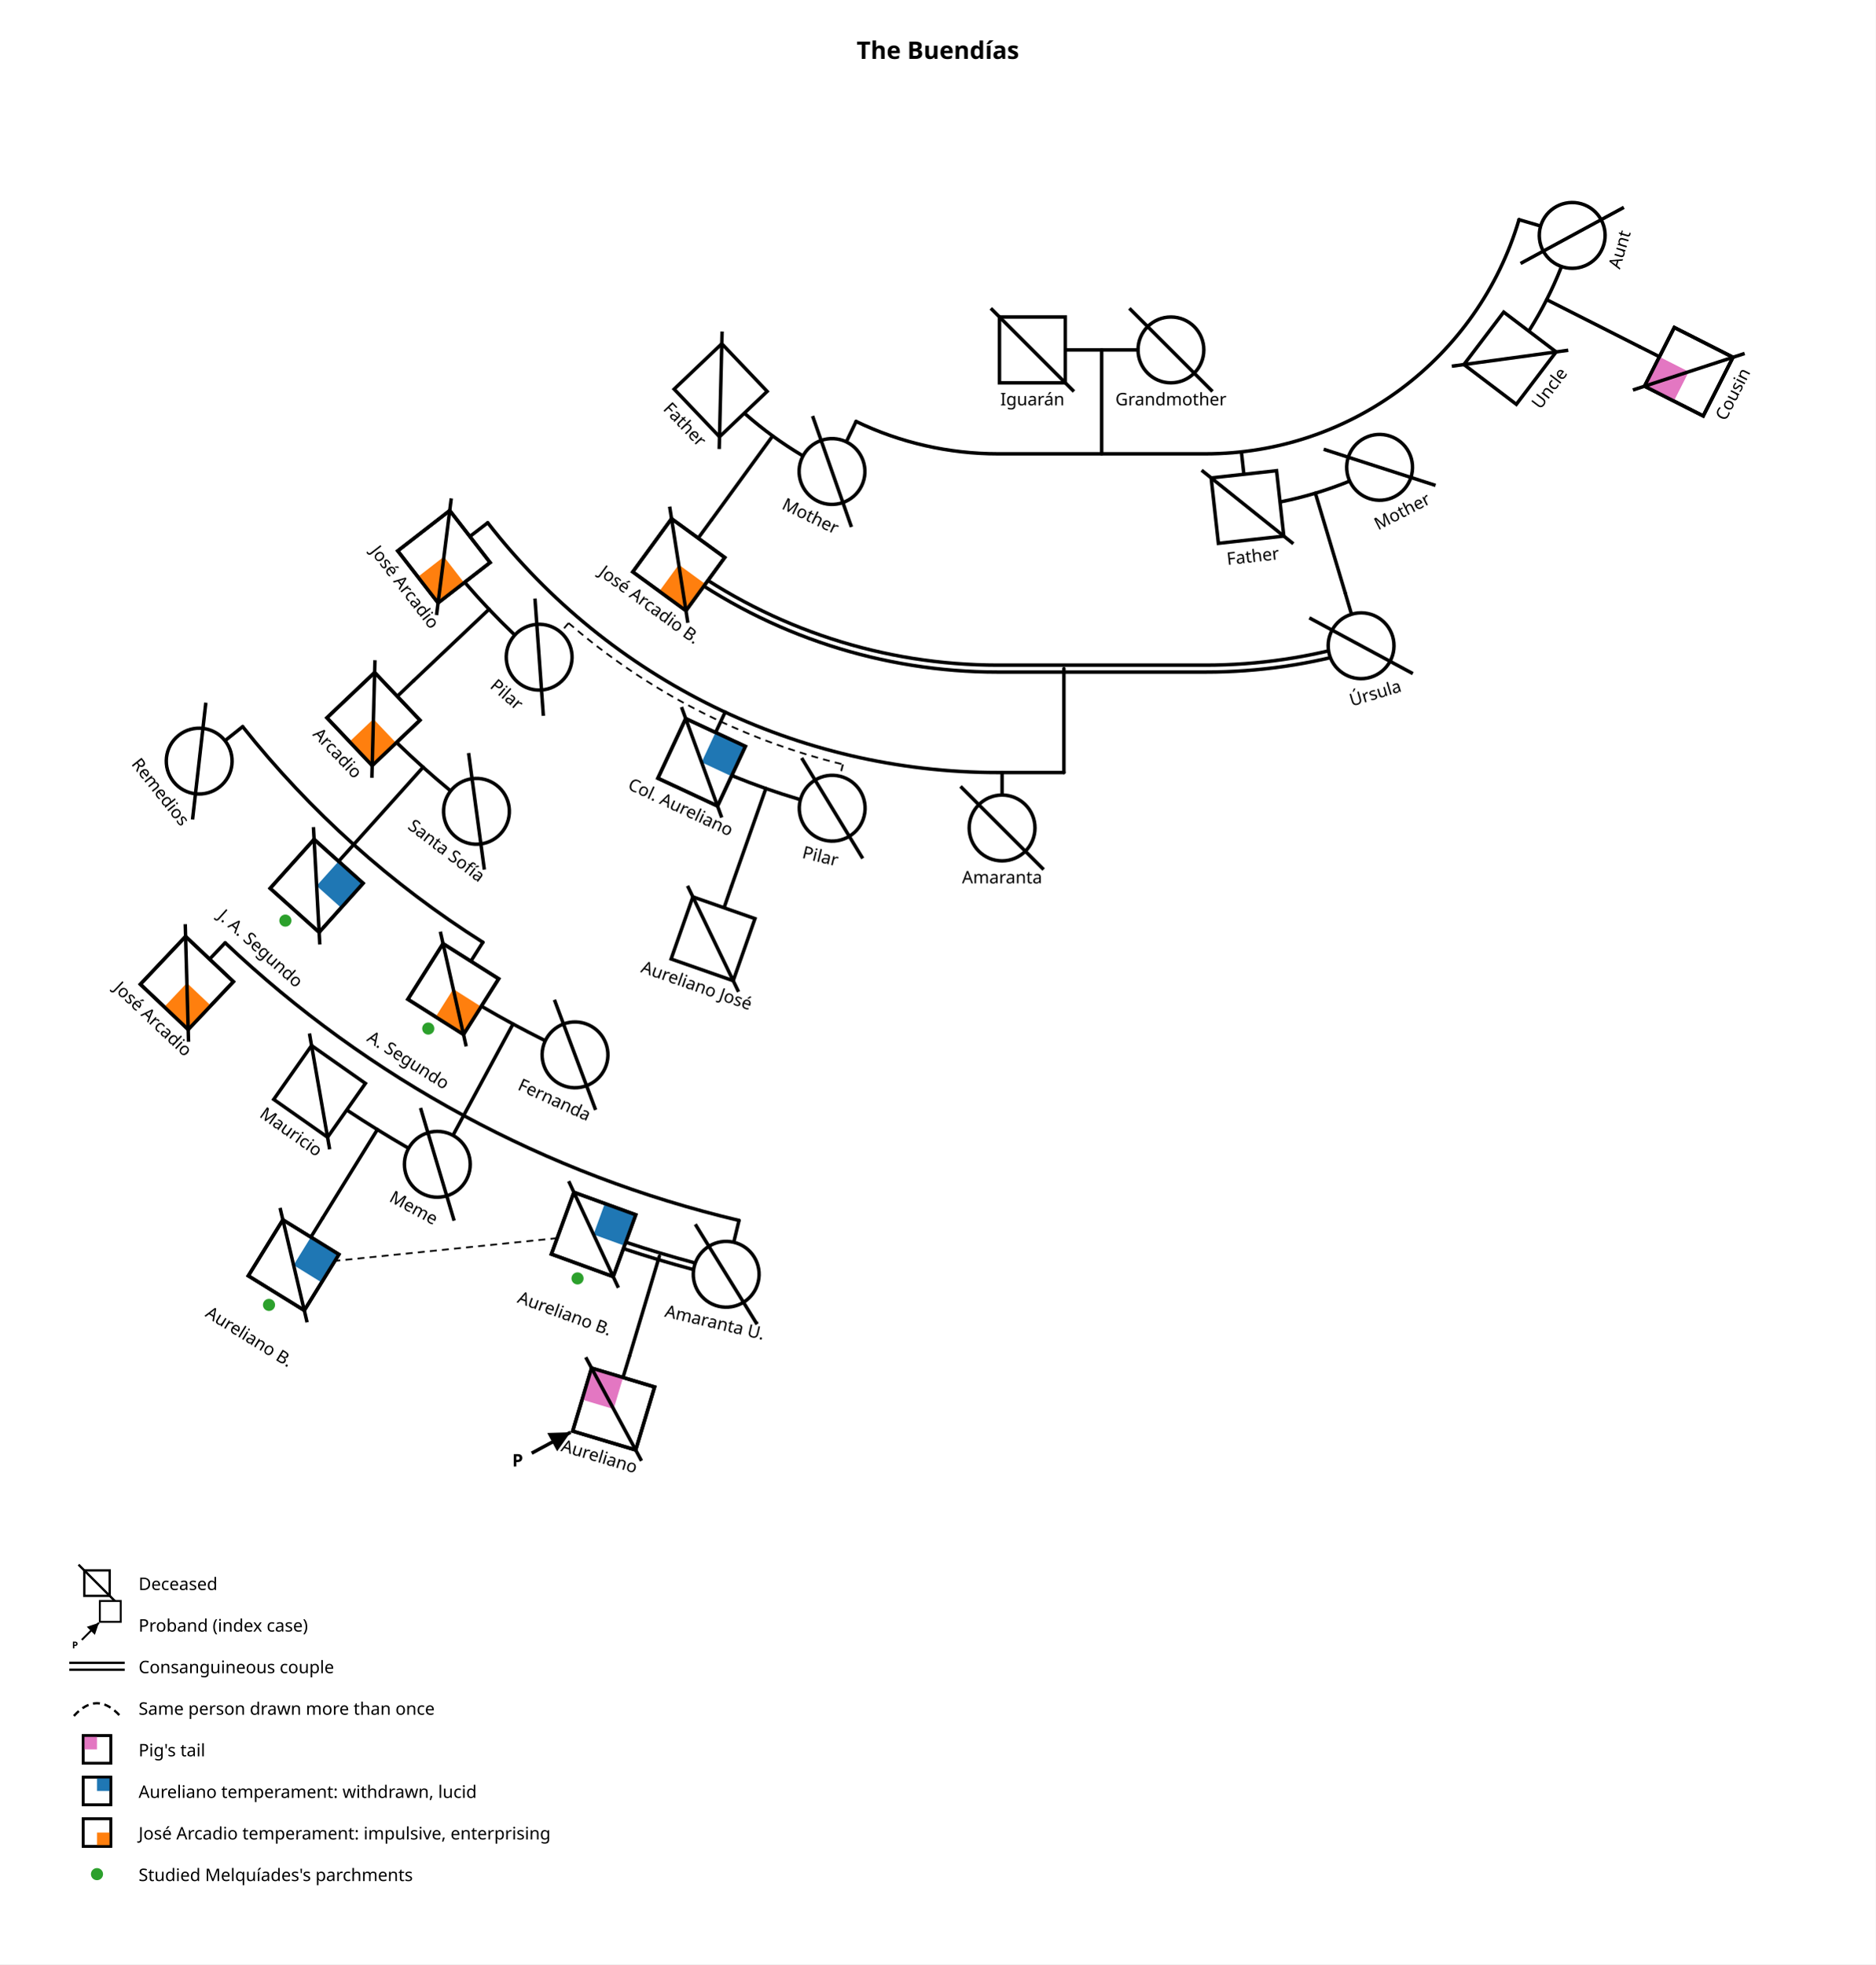
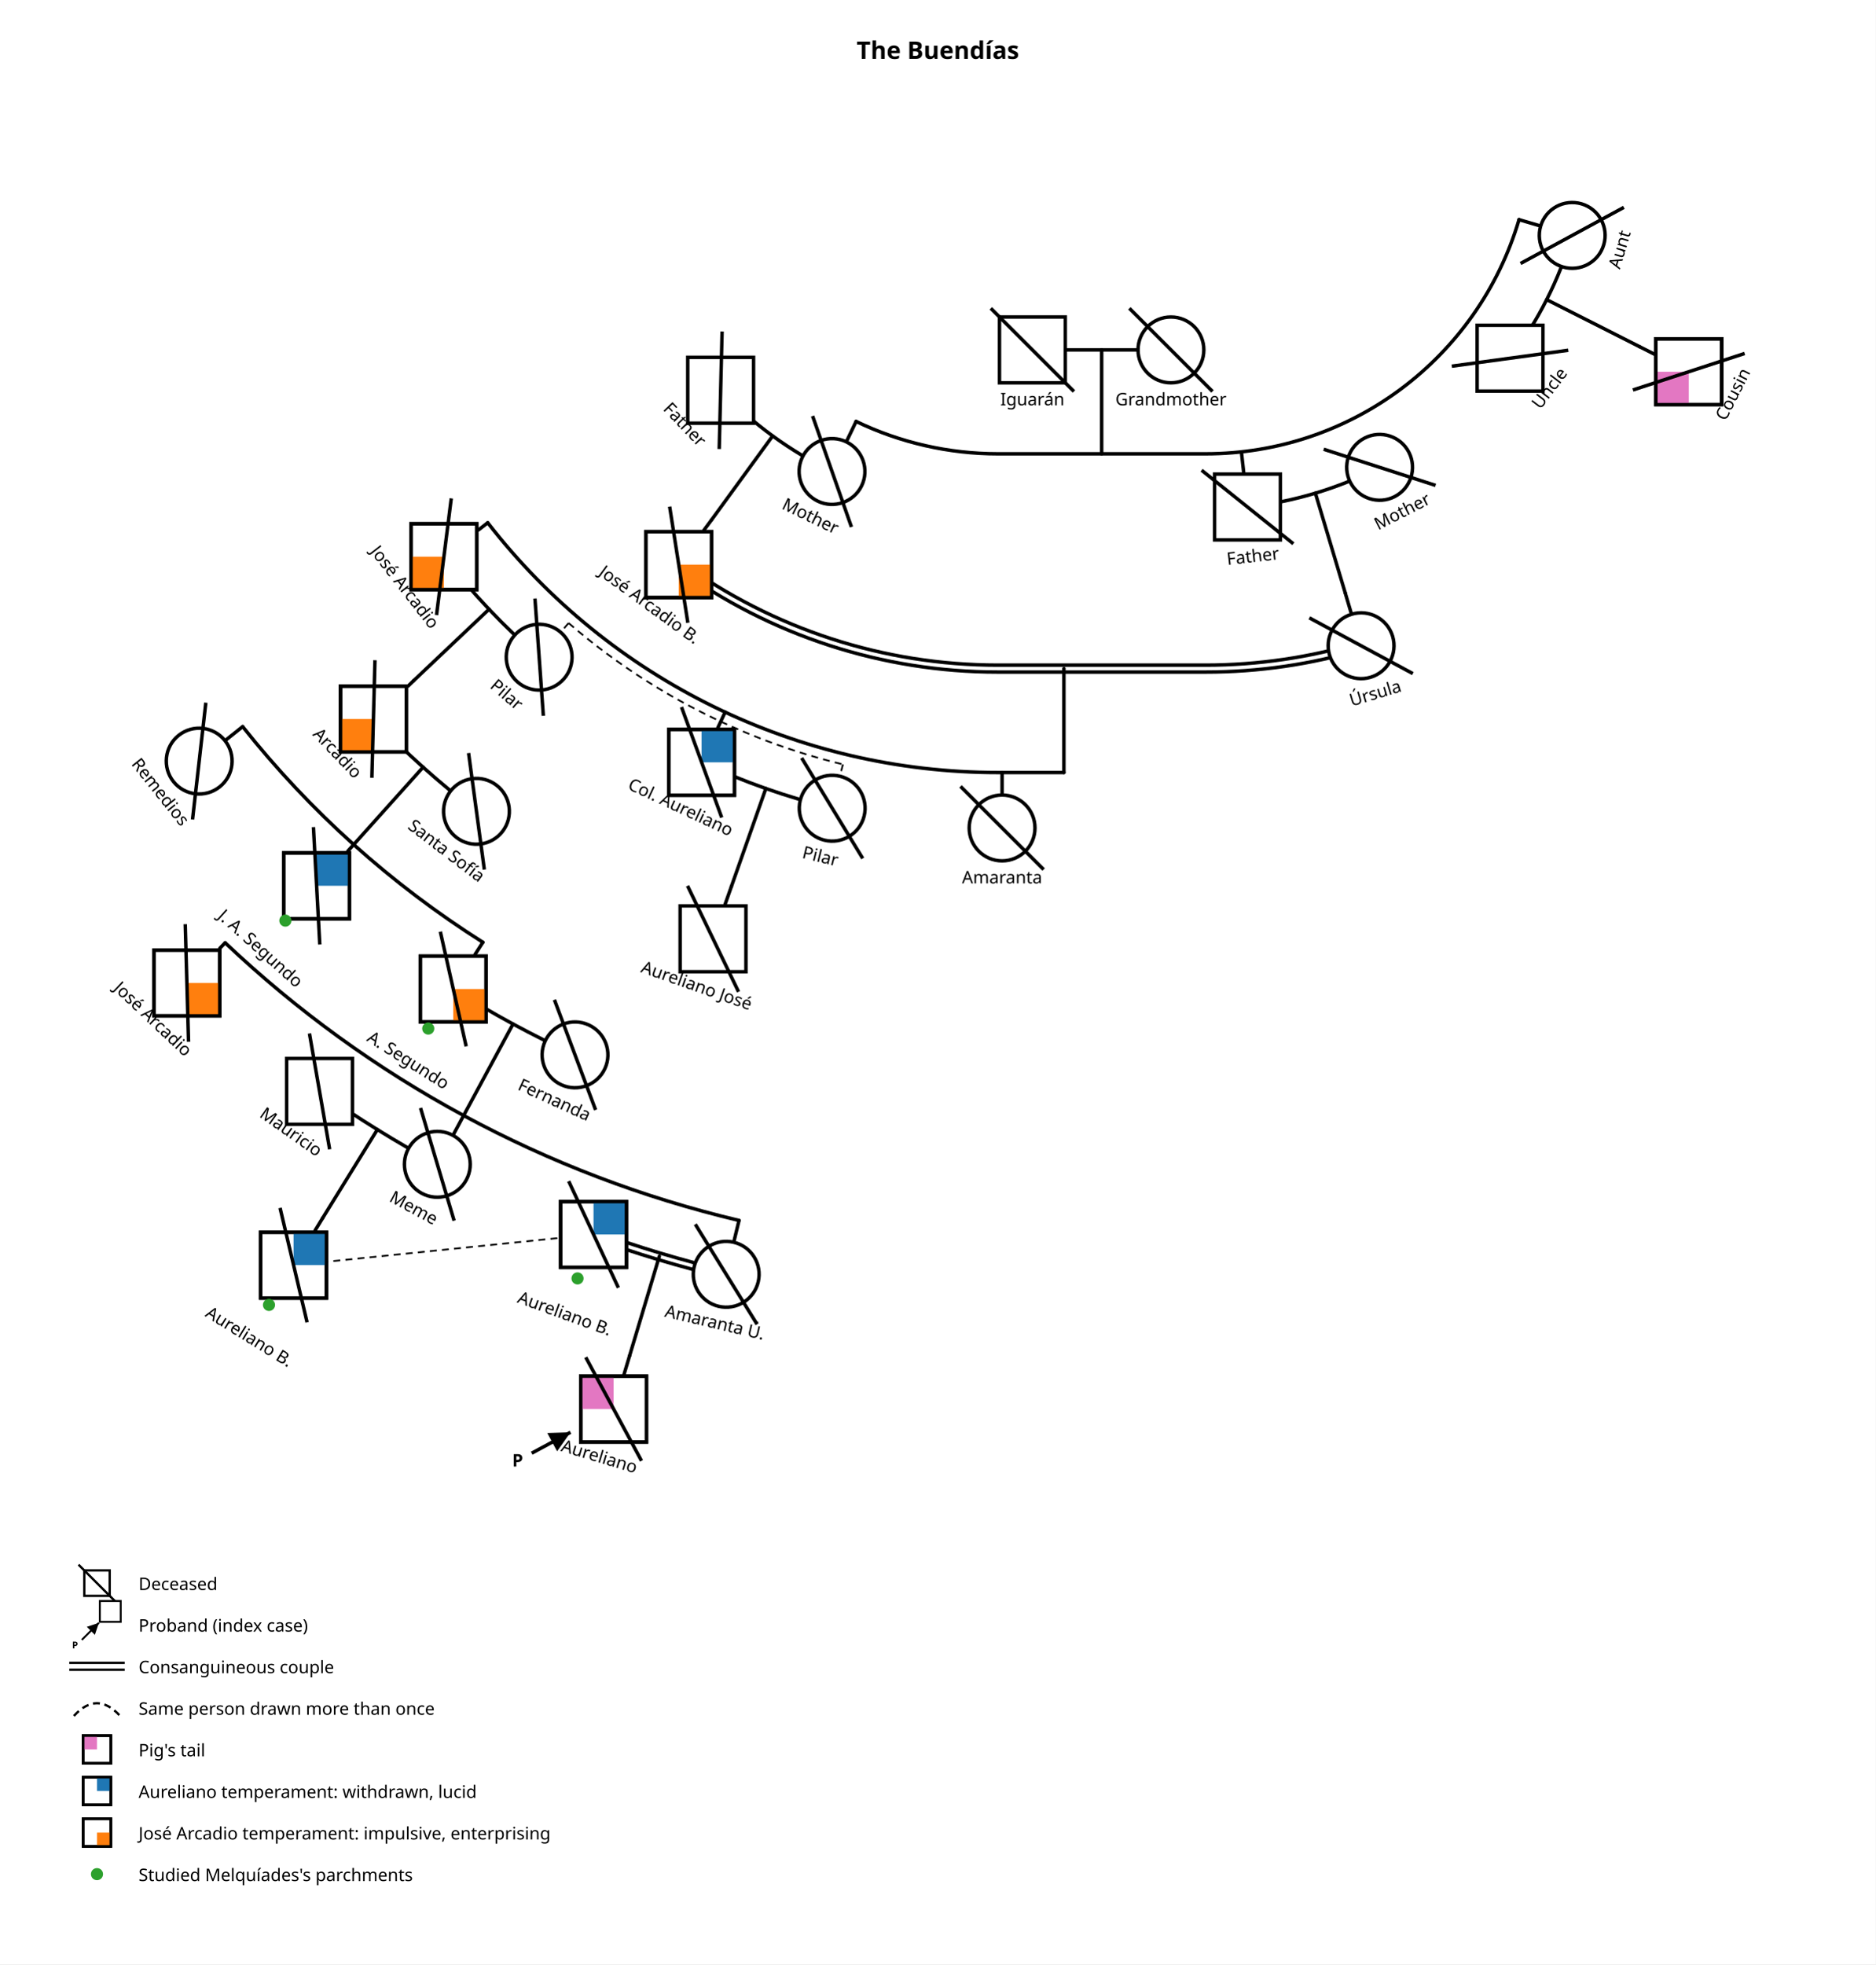
<svg xmlns="http://www.w3.org/2000/svg" width="1083" height="1134" viewBox="0 0 1083 1134">
  <defs>
    <marker id="proband-arrowhead" markerWidth="6" markerHeight="6" refX="6" refY="3" orient="auto">
      <path d="M 0 0 L 6 3 L 0 6 Z" fill="black" />
    </marker>
  </defs>
  <rect width="1083" height="1134" fill="white" />
  <g class="chart-title">
    <text x="541.5" y="34" text-anchor="middle" font-family="sans-serif" font-size="14" font-weight="bold" fill="black" style="user-select:none">The Buendías</text>
  </g>
  <g transform="translate(636.1 73.2)">
    <path d="M -40 128.8 L 40 128.8" fill="none" stroke="black" stroke-width="2" stroke-linecap="round" />
    <line x1="0" y1="128.8" x2="0" y2="188.8" fill="none" stroke="black" stroke-width="2" stroke-linecap="round" />
    <path d="M -141.8 170.1 A 188.8 188.8 0 0 0 -60 188.8 L 60 188.8 A 188.8 188.8 0 0 0 241 53.6" fill="none" stroke="black" stroke-width="2" stroke-linecap="round" />
    <line x1="-141.8" y1="170.1" x2="-147" y2="181" fill="none" stroke="black" stroke-width="2" stroke-linecap="round" />
-     <line x1="80.7" y1="187.7" x2="82" y2="199.6" fill="none" stroke="black" stroke-width="2" stroke-linecap="round" />
+     <line x1="80.7" y1="187.7" x2="82" y2="199.5" fill="none" stroke="black" stroke-width="2" stroke-linecap="round" />
    <line x1="241" y1="53.6" x2="252.5" y2="57" fill="none" stroke="black" stroke-width="2" stroke-linecap="round" />
    <path d="M 235.8 133.6 A 220.8 220.8 0 0 0 271.7 62.7" fill="none" stroke="black" stroke-width="2" stroke-linecap="round" />
    <line x1="257" y1="99.8" x2="310.5" y2="126.9" fill="none" stroke="black" stroke-width="2" stroke-linecap="round" />
-     <line x1="310.5" y1="126.9" x2="321.2" y2="132.3" fill="none" stroke="black" stroke-width="2" stroke-linecap="round" />
+     <line x1="310.5" y1="126.9" x2="319" y2="131.2" fill="none" stroke="black" stroke-width="2" stroke-linecap="round" />
    <path d="M 84.2 219.5 A 220.8 220.8 0 0 0 160.5 196.6" fill="none" stroke="black" stroke-width="2" stroke-linecap="round" />
    <line x1="123.4" y1="211.5" x2="140.6" y2="269" fill="none" stroke="black" stroke-width="2" stroke-linecap="round" />
    <line x1="140.6" y1="269" x2="144" y2="280.5" fill="none" stroke="black" stroke-width="2" stroke-linecap="round" />
    <path d="M -220 152.1 A 220.8 220.8 0 0 0 -155.7 199" fill="none" stroke="black" stroke-width="2" stroke-linecap="round" />
    <line x1="-190" y1="178.5" x2="-225.3" y2="227" fill="none" stroke="black" stroke-width="2" stroke-linecap="round" />
-     <line x1="-225.3" y1="227" x2="-232.4" y2="236.7" fill="none" stroke="black" stroke-width="2" stroke-linecap="round" />
+     <line x1="-225.3" y1="227" x2="-229.6" y2="232.8" fill="none" stroke="black" stroke-width="2" stroke-linecap="round" />
    <path d="M -243 251.2 A 310.8 310.8 0 0 0 -60 310.8 L 60 310.8 A 310.8 310.8 0 0 0 149.2 297.7" fill="none" stroke="black" stroke-width="2" stroke-linecap="round" />
    <path d="M -245.3 254.5 A 314.8 314.8 0 0 0 -60 314.8 L 60 314.8 A 314.8 314.8 0 0 0 150.4 301.6" fill="none" stroke="black" stroke-width="2" stroke-linecap="round" />
    <line x1="-21.8" y1="312.8" x2="-21.8" y2="372.8" fill="none" stroke="black" stroke-width="2" stroke-linecap="round" />
    <path d="M -354.5 228.6 A 372.8 372.8 0 0 0 -60 372.8 L -21.8 372.8" fill="none" stroke="black" stroke-width="2" stroke-linecap="round" />
-     <line x1="-354.5" y1="228.6" x2="-364" y2="235.9" fill="none" stroke="black" stroke-width="2" stroke-linecap="round" />
-     <line x1="-217.4" y1="337.9" x2="-222.5" y2="348.8" fill="none" stroke="black" stroke-width="2" stroke-linecap="round" />
+     <line x1="-354.5" y1="228.6" x2="-359.8" y2="232.7" fill="none" stroke="black" stroke-width="2" stroke-linecap="round" />
+     <line x1="-217.4" y1="337.9" x2="-221.6" y2="346.9" fill="none" stroke="black" stroke-width="2" stroke-linecap="round" />
    <line x1="-57.5" y1="372.8" x2="-57.5" y2="384.8" fill="none" stroke="black" stroke-width="2" stroke-linecap="round" />
    <path d="M -231 366.9 A 404.8 404.8 0 0 0 -155.6 393.4" fill="none" stroke="black" stroke-width="2" stroke-linecap="round" />
    <line x1="-193.9" y1="382" x2="-213.8" y2="438.6" fill="none" stroke="black" stroke-width="2" stroke-linecap="round" />
-     <line x1="-213.8" y1="438.6" x2="-217.7" y2="449.9" fill="none" stroke="black" stroke-width="2" stroke-linecap="round" />
+     <line x1="-213.8" y1="438.6" x2="-217.4" y2="448.8" fill="none" stroke="black" stroke-width="2" stroke-linecap="round" />
    <path d="M -379.8 248.2 A 404.8 404.8 0 0 0 -324.8 306.2" fill="none" stroke="black" stroke-width="2" stroke-linecap="round" />
    <line x1="-353.7" y1="278.5" x2="-397.3" y2="319.8" fill="none" stroke="black" stroke-width="2" stroke-linecap="round" />
-     <line x1="-397.3" y1="319.8" x2="-406" y2="328.1" fill="none" stroke="black" stroke-width="2" stroke-linecap="round" />
+     <line x1="-397.3" y1="319.8" x2="-400.5" y2="322.9" fill="none" stroke="black" stroke-width="2" stroke-linecap="round" />
    <path d="M -420.5 341.9 A 496.8 496.8 0 0 0 -361 395.2" fill="none" stroke="black" stroke-width="2" stroke-linecap="round" />
    <line x1="-391.8" y1="369.7" x2="-431.9" y2="414.4" fill="none" stroke="black" stroke-width="2" stroke-linecap="round" />
    <path d="M -496 346.3 A 556.8 556.8 0 0 0 -357.3 470.8" fill="none" stroke="black" stroke-width="2" stroke-linecap="round" />
    <line x1="-496" y1="346.3" x2="-505.4" y2="353.8" fill="none" stroke="black" stroke-width="2" stroke-linecap="round" />
-     <line x1="-431.9" y1="414.4" x2="-439.9" y2="423.3" fill="none" stroke="black" stroke-width="2" stroke-linecap="round" />
-     <line x1="-357.3" y1="470.8" x2="-363.7" y2="480.9" fill="none" stroke="black" stroke-width="2" stroke-linecap="round" />
+     <line x1="-431.9" y1="414.4" x2="-435.3" y2="418.2" fill="none" stroke="black" stroke-width="2" stroke-linecap="round" />
+     <line x1="-357.3" y1="470.8" x2="-361.8" y2="477.8" fill="none" stroke="black" stroke-width="2" stroke-linecap="round" />
    <path d="M -374.4 497.8 A 588.8 588.8 0 0 0 -304.1 535.8" fill="none" stroke="black" stroke-width="2" stroke-linecap="round" />
    <line x1="-339.9" y1="518" x2="-368.4" y2="570.8" fill="none" stroke="black" stroke-width="2" stroke-linecap="round" />
    <path d="M -506.1 471.1 A 648.8 648.8 0 0 0 -209.4 631.4" fill="none" stroke="black" stroke-width="2" stroke-linecap="round" />
-     <line x1="-506.1" y1="471.1" x2="-514.4" y2="479.8" fill="none" stroke="black" stroke-width="2" stroke-linecap="round" />
+     <line x1="-506.1" y1="471.1" x2="-509.2" y2="474.3" fill="none" stroke="black" stroke-width="2" stroke-linecap="round" />
    <line x1="-368.4" y1="570.8" x2="-374.1" y2="581.4" fill="none" stroke="black" stroke-width="2" stroke-linecap="round" />
    <line x1="-209.4" y1="631.4" x2="-212.2" y2="643" fill="none" stroke="black" stroke-width="2" stroke-linecap="round" />
    <path d="M -292.7 637.7 A 678.8 678.8 0 0 0 -216.3 660.6" fill="none" stroke="black" stroke-width="2" stroke-linecap="round" />
    <path d="M -294.1 641.4 A 682.8 682.8 0 0 0 -217.3 664.4" fill="none" stroke="black" stroke-width="2" stroke-linecap="round" />
    <line x1="-255.4" y1="652.1" x2="-272.6" y2="709.6" fill="none" stroke="black" stroke-width="2" stroke-linecap="round" />
-     <line x1="-272.6" y1="709.6" x2="-276.1" y2="721.1" fill="none" stroke="black" stroke-width="2" stroke-linecap="round" />
+     <line x1="-272.6" y1="709.6" x2="-275.8" y2="720.3" fill="none" stroke="black" stroke-width="2" stroke-linecap="round" />
    <path d="M -451.6 556.9 A 680.8 680.8 0 0 0 -383.6 599" fill="none" stroke="black" stroke-width="2" stroke-linecap="round" />
    <line x1="-418.2" y1="578.9" x2="-449.8" y2="630" fill="none" stroke="black" stroke-width="2" stroke-linecap="round" />
-     <line x1="-449.8" y1="630" x2="-456.1" y2="640.2" fill="none" stroke="black" stroke-width="2" stroke-linecap="round" />
+     <line x1="-449.8" y1="630" x2="-454.2" y2="637.2" fill="none" stroke="black" stroke-width="2" stroke-linecap="round" />
    <line x1="-149.4" y1="368.1" x2="-150.9" y2="373.9" fill="none" stroke="black" stroke-width="1" stroke-dasharray="4 3" />
    <path d="M -307.8 286.5 A 378.8 378.8 0 0 0 -149.4 368.1" fill="none" stroke="black" stroke-width="1" stroke-dasharray="4 3" />
    <line x1="-307.8" y1="286.5" x2="-311.7" y2="291" fill="none" stroke="black" stroke-width="1" stroke-dasharray="4 3" />
    <line x1="-293.4" y1="639.5" x2="-466.6" y2="657.2" fill="none" stroke="black" stroke-width="1" stroke-dasharray="4 3" />
    <g transform="translate(-40 128.8) rotate(0)">
      <g transform="translate(-20 -20)">
        <g transform="translate(20 20)" style="user-select:none">
          <g data-name-label="true" pointer-events="none">
            <text x="0" y="32" text-anchor="middle" font-family="sans-serif" font-size="10" fill="black">Iguarán</text>
          </g>
        </g>
        <g>
          <g>
            <rect x="1" y="1" width="38" height="38" stroke="black" stroke-width="2" fill="white" />
          </g>
        </g>
        <line x1="-4" y1="-4" x2="44" y2="44" stroke="black" stroke-width="2" />
      </g>
    </g>
    <g transform="translate(40 128.8) rotate(0)">
      <g transform="translate(-20 -20)">
        <g transform="translate(20 20)" style="user-select:none">
          <g data-name-label="true" pointer-events="none">
            <text x="0" y="32" text-anchor="middle" font-family="sans-serif" font-size="10" fill="black">Grandmother</text>
          </g>
        </g>
        <g>
          <g>
            <circle cx="20" cy="20" r="19" stroke="black" stroke-width="2" fill="white" />
          </g>
        </g>
        <line x1="-4" y1="-4" x2="44" y2="44" stroke="black" stroke-width="2" />
      </g>
    </g>
    <g transform="translate(235.8 133.6) rotate(-52.8)">
      <g transform="translate(-20 -20)">
        <g transform="translate(20 20)" style="user-select:none">
          <g data-name-label="true" pointer-events="none">
            <text x="0" y="32" text-anchor="middle" font-family="sans-serif" font-size="10" fill="black">Uncle</text>
          </g>
        </g>
        <g>
-           <g>
-             <rect x="1" y="1" width="38" height="38" stroke="black" stroke-width="2" fill="white" />
+           <g transform="rotate(-37.2 20 20)">
+             <g>
+               <rect x="1" y="1" width="38" height="38" stroke="black" stroke-width="2" fill="white" />
+             </g>
          </g>
        </g>
        <line x1="-4" y1="-4" x2="44" y2="44" stroke="black" stroke-width="2" />
      </g>
    </g>
    <g transform="translate(271.7 62.7) rotate(-73.5)">
      <g transform="translate(-20 -20)">
        <g transform="translate(20 20)" style="user-select:none">
          <g data-name-label="true" pointer-events="none">
            <text x="0" y="32" text-anchor="middle" font-family="sans-serif" font-size="10" fill="black">Aunt</text>
          </g>
        </g>
        <g>
          <g>
            <circle cx="20" cy="20" r="19" stroke="black" stroke-width="2" fill="white" />
          </g>
        </g>
        <line x1="-4" y1="-4" x2="44" y2="44" stroke="black" stroke-width="2" />
      </g>
    </g>
    <g transform="translate(339 141.4) rotate(-63.1)">
      <g transform="translate(-20 -20)">
        <g transform="translate(20 20)" style="user-select:none">
          <g data-name-label="true" pointer-events="none">
            <text x="0" y="32" text-anchor="middle" font-family="sans-serif" font-size="10" fill="black">Cousin</text>
          </g>
        </g>
        <g>
-           <g>
-             <clipPath id="symbol-clip-4">
-               <rect x="1" y="1" width="38" height="38" />
-             </clipPath>
-             <rect x="1" y="1" width="38" height="38" stroke="black" stroke-width="2" fill="white" />
-             <g clip-path="url(#symbol-clip-4)">
-               <g>
-                 <g data-tag-fill="solid">
-                   <path d="M 20 20 L -20 20 A 40 40 0 0 1 20 -20 Z" fill="#e377c2" />
-                 </g>
-               </g>
-             </g>
-             <rect x="1" y="1" width="38" height="38" stroke="black" stroke-width="2" fill="none" />
+           <g transform="rotate(-26.9 20 20)">
+             <g>
+               <clipPath id="symbol-clip-4">
+                 <rect x="1" y="1" width="38" height="38" />
+               </clipPath>
+               <rect x="1" y="1" width="38" height="38" stroke="black" stroke-width="2" fill="white" />
+               <g clip-path="url(#symbol-clip-4)">
+                 <g>
+                   <g data-tag-fill="solid">
+                     <path d="M 20 20 L -20 20 A 40 40 0 0 1 20 -20 Z" fill="#e377c2" />
+                   </g>
+                 </g>
+               </g>
+               <rect x="1" y="1" width="38" height="38" stroke="black" stroke-width="2" fill="none" />
+             </g>
          </g>
        </g>
        <line x1="-4" y1="-4" x2="44" y2="44" stroke="black" stroke-width="2" />
      </g>
    </g>
    <g transform="translate(84.2 219.5) rotate(-6.3)">
      <g transform="translate(-20 -20)">
        <g transform="translate(20 20)" style="user-select:none">
          <g data-name-label="true" pointer-events="none">
            <text x="0" y="32" text-anchor="middle" font-family="sans-serif" font-size="10" fill="black">Father</text>
          </g>
        </g>
        <g>
-           <g>
-             <rect x="1" y="1" width="38" height="38" stroke="black" stroke-width="2" fill="white" />
+           <g transform="rotate(6.3 20 20)">
+             <g>
+               <rect x="1" y="1" width="38" height="38" stroke="black" stroke-width="2" fill="white" />
+             </g>
          </g>
        </g>
        <line x1="-4" y1="-4" x2="44" y2="44" stroke="black" stroke-width="2" />
      </g>
    </g>
    <g transform="translate(160.5 196.6) rotate(-27.1)">
      <g transform="translate(-20 -20)">
        <g transform="translate(20 20)" style="user-select:none">
          <g data-name-label="true" pointer-events="none">
            <text x="0" y="32" text-anchor="middle" font-family="sans-serif" font-size="10" fill="black">Mother</text>
          </g>
        </g>
        <g>
          <g>
            <circle cx="20" cy="20" r="19" stroke="black" stroke-width="2" fill="white" />
          </g>
        </g>
        <line x1="-4" y1="-4" x2="44" y2="44" stroke="black" stroke-width="2" />
      </g>
    </g>
    <g transform="translate(149.8 299.6) rotate(-16.7)">
      <g transform="translate(-20 -20)">
        <g transform="translate(20 20)" style="user-select:none">
          <g data-name-label="true" pointer-events="none">
            <text x="0" y="32" text-anchor="middle" font-family="sans-serif" font-size="10" fill="black">Úrsula</text>
          </g>
        </g>
        <g>
          <g>
            <circle cx="20" cy="20" r="19" stroke="black" stroke-width="2" fill="white" />
          </g>
        </g>
        <line x1="-4" y1="-4" x2="44" y2="44" stroke="black" stroke-width="2" />
      </g>
    </g>
    <g transform="translate(-220 152.1) rotate(46.4)">
      <g transform="translate(-20 -20)">
        <g transform="translate(20 20)" style="user-select:none">
          <g data-name-label="true" pointer-events="none">
            <text x="0" y="32" text-anchor="middle" font-family="sans-serif" font-size="10" fill="black">Father</text>
          </g>
        </g>
        <g>
-           <g>
-             <rect x="1" y="1" width="38" height="38" stroke="black" stroke-width="2" fill="white" />
+           <g transform="rotate(43.6 20 20)">
+             <g>
+               <rect x="1" y="1" width="38" height="38" stroke="black" stroke-width="2" fill="white" />
+             </g>
          </g>
        </g>
        <line x1="-4" y1="-4" x2="44" y2="44" stroke="black" stroke-width="2" />
      </g>
    </g>
    <g transform="translate(-155.7 199) rotate(25.7)">
      <g transform="translate(-20 -20)">
        <g transform="translate(20 20)" style="user-select:none">
          <g data-name-label="true" pointer-events="none">
            <text x="0" y="32" text-anchor="middle" font-family="sans-serif" font-size="10" fill="black">Mother</text>
          </g>
        </g>
        <g>
          <g>
            <circle cx="20" cy="20" r="19" stroke="black" stroke-width="2" fill="white" />
          </g>
        </g>
        <line x1="-4" y1="-4" x2="44" y2="44" stroke="black" stroke-width="2" />
      </g>
    </g>
    <g transform="translate(-244.2 252.8) rotate(36.1)">
      <g transform="translate(-20 -20)">
        <g transform="translate(20 20)" style="user-select:none">
          <g data-name-label="true" pointer-events="none">
            <text x="0" y="32" text-anchor="middle" font-family="sans-serif" font-size="10" fill="black">José Arcadio B.</text>
          </g>
        </g>
        <g>
-           <g>
-             <clipPath id="symbol-clip-10">
-               <rect x="1" y="1" width="38" height="38" />
-             </clipPath>
-             <rect x="1" y="1" width="38" height="38" stroke="black" stroke-width="2" fill="white" />
-             <g clip-path="url(#symbol-clip-10)">
-               <g>
-                 <g data-tag-fill="solid">
-                   <path d="M 20 20 L 60 20 A 40 40 0 0 1 20 60 Z" fill="#ff7f0e" />
-                 </g>
-               </g>
-             </g>
-             <rect x="1" y="1" width="38" height="38" stroke="black" stroke-width="2" fill="none" />
+           <g transform="rotate(-36.1 20 20)">
+             <g>
+               <clipPath id="symbol-clip-10">
+                 <rect x="1" y="1" width="38" height="38" />
+               </clipPath>
+               <rect x="1" y="1" width="38" height="38" stroke="black" stroke-width="2" fill="white" />
+               <g clip-path="url(#symbol-clip-10)">
+                 <g>
+                   <g data-tag-fill="solid">
+                     <path d="M 20 20 L 60 20 A 40 40 0 0 1 20 60 Z" fill="#ff7f0e" />
+                   </g>
+                 </g>
+               </g>
+               <rect x="1" y="1" width="38" height="38" stroke="black" stroke-width="2" fill="none" />
+             </g>
          </g>
        </g>
        <line x1="-4" y1="-4" x2="44" y2="44" stroke="black" stroke-width="2" />
      </g>
    </g>
    <g transform="translate(-57.5 404.8) rotate(0)">
      <g transform="translate(-20 -20)">
        <g transform="translate(20 20)" style="user-select:none">
          <g data-name-label="true" pointer-events="none">
            <text x="0" y="32" text-anchor="middle" font-family="sans-serif" font-size="10" fill="black">Amaranta</text>
          </g>
        </g>
        <g>
          <g>
            <circle cx="20" cy="20" r="19" stroke="black" stroke-width="2" fill="white" />
          </g>
        </g>
        <line x1="-4" y1="-4" x2="44" y2="44" stroke="black" stroke-width="2" />
      </g>
    </g>
    <g transform="translate(-231 366.9) rotate(25)">
      <g transform="translate(-20 -20)">
        <g transform="translate(20 20)" style="user-select:none">
          <g data-name-label="true" pointer-events="none">
            <text x="0" y="32" text-anchor="middle" font-family="sans-serif" font-size="10" fill="black">Col. Aureliano</text>
          </g>
        </g>
        <g>
-           <g>
-             <clipPath id="symbol-clip-12">
-               <rect x="1" y="1" width="38" height="38" />
-             </clipPath>
-             <rect x="1" y="1" width="38" height="38" stroke="black" stroke-width="2" fill="white" />
-             <g clip-path="url(#symbol-clip-12)">
-               <g>
-                 <g data-tag-fill="solid">
-                   <path d="M 20 20 L 20 -20 A 40 40 0 0 1 60 20 Z" fill="#1f77b4" />
-                 </g>
-               </g>
-             </g>
-             <rect x="1" y="1" width="38" height="38" stroke="black" stroke-width="2" fill="none" />
+           <g transform="rotate(-25 20 20)">
+             <g>
+               <clipPath id="symbol-clip-12">
+                 <rect x="1" y="1" width="38" height="38" />
+               </clipPath>
+               <rect x="1" y="1" width="38" height="38" stroke="black" stroke-width="2" fill="white" />
+               <g clip-path="url(#symbol-clip-12)">
+                 <g>
+                   <g data-tag-fill="solid">
+                     <path d="M 20 20 L 20 -20 A 40 40 0 0 1 60 20 Z" fill="#1f77b4" />
+                   </g>
+                 </g>
+               </g>
+               <rect x="1" y="1" width="38" height="38" stroke="black" stroke-width="2" fill="none" />
+             </g>
          </g>
        </g>
        <line x1="-4" y1="-4" x2="44" y2="44" stroke="black" stroke-width="2" />
      </g>
    </g>
    <g transform="translate(-155.6 393.4) rotate(13.7)">
      <g transform="translate(-20 -20)">
        <g transform="translate(20 20)" style="user-select:none">
          <g data-name-label="true" pointer-events="none">
            <text x="0" y="32" text-anchor="middle" font-family="sans-serif" font-size="10" fill="black">Pilar</text>
          </g>
        </g>
        <g>
          <g>
            <circle cx="20" cy="20" r="19" stroke="black" stroke-width="2" fill="white" />
          </g>
        </g>
        <line x1="-4" y1="-4" x2="44" y2="44" stroke="black" stroke-width="2" />
      </g>
    </g>
    <g transform="translate(-224.4 468.8) rotate(19.3)">
      <g transform="translate(-20 -20)">
        <g transform="translate(20 20)" style="user-select:none">
          <g data-name-label="true" pointer-events="none">
            <text x="0" y="32" text-anchor="middle" font-family="sans-serif" font-size="10" fill="black">Aureliano José</text>
          </g>
        </g>
        <g>
-           <g>
-             <rect x="1" y="1" width="38" height="38" stroke="black" stroke-width="2" fill="white" />
+           <g transform="rotate(-19.3 20 20)">
+             <g>
+               <rect x="1" y="1" width="38" height="38" stroke="black" stroke-width="2" fill="white" />
+             </g>
          </g>
        </g>
        <line x1="-4" y1="-4" x2="44" y2="44" stroke="black" stroke-width="2" />
      </g>
    </g>
    <g transform="translate(-379.8 248.2) rotate(52.2)">
      <g transform="translate(-20 -20)">
        <g transform="translate(20 20)" style="user-select:none">
          <g data-name-label="true" pointer-events="none">
            <text x="0" y="32" text-anchor="middle" font-family="sans-serif" font-size="10" fill="black">José Arcadio</text>
          </g>
        </g>
        <g>
-           <g>
-             <clipPath id="symbol-clip-15">
-               <rect x="1" y="1" width="38" height="38" />
-             </clipPath>
-             <rect x="1" y="1" width="38" height="38" stroke="black" stroke-width="2" fill="white" />
-             <g clip-path="url(#symbol-clip-15)">
-               <g>
-                 <g data-tag-fill="solid">
-                   <path d="M 20 20 L 60 20 A 40 40 0 0 1 20 60 Z" fill="#ff7f0e" />
-                 </g>
-               </g>
-             </g>
-             <rect x="1" y="1" width="38" height="38" stroke="black" stroke-width="2" fill="none" />
+           <g transform="rotate(37.8 20 20)">
+             <g>
+               <clipPath id="symbol-clip-15">
+                 <rect x="1" y="1" width="38" height="38" />
+               </clipPath>
+               <rect x="1" y="1" width="38" height="38" stroke="black" stroke-width="2" fill="white" />
+               <g clip-path="url(#symbol-clip-15)">
+                 <g>
+                   <g data-tag-fill="solid">
+                     <path d="M 20 20 L 60 20 A 40 40 0 0 1 20 60 Z" fill="#ff7f0e" />
+                   </g>
+                 </g>
+               </g>
+               <rect x="1" y="1" width="38" height="38" stroke="black" stroke-width="2" fill="none" />
+             </g>
          </g>
        </g>
        <line x1="-4" y1="-4" x2="44" y2="44" stroke="black" stroke-width="2" />
      </g>
    </g>
    <g transform="translate(-324.8 306.2) rotate(40.9)">
      <g transform="translate(-20 -20)">
        <g transform="translate(20 20)" style="user-select:none">
          <g data-name-label="true" pointer-events="none">
            <text x="0" y="32" text-anchor="middle" font-family="sans-serif" font-size="10" fill="black">Pilar</text>
          </g>
        </g>
        <g>
          <g>
            <circle cx="20" cy="20" r="19" stroke="black" stroke-width="2" fill="white" />
          </g>
        </g>
        <line x1="-4" y1="-4" x2="44" y2="44" stroke="black" stroke-width="2" />
      </g>
    </g>
    <g transform="translate(-420.5 341.9) rotate(46.5)">
      <g transform="translate(-20 -20)">
        <g transform="translate(20 20)" style="user-select:none">
          <g data-name-label="true" pointer-events="none">
            <text x="0" y="32" text-anchor="middle" font-family="sans-serif" font-size="10" fill="black">Arcadio</text>
          </g>
        </g>
        <g>
-           <g>
-             <clipPath id="symbol-clip-17">
-               <rect x="1" y="1" width="38" height="38" />
-             </clipPath>
-             <rect x="1" y="1" width="38" height="38" stroke="black" stroke-width="2" fill="white" />
-             <g clip-path="url(#symbol-clip-17)">
-               <g>
-                 <g data-tag-fill="solid">
-                   <path d="M 20 20 L 60 20 A 40 40 0 0 1 20 60 Z" fill="#ff7f0e" />
-                 </g>
-               </g>
-             </g>
-             <rect x="1" y="1" width="38" height="38" stroke="black" stroke-width="2" fill="none" />
+           <g transform="rotate(43.5 20 20)">
+             <g>
+               <clipPath id="symbol-clip-17">
+                 <rect x="1" y="1" width="38" height="38" />
+               </clipPath>
+               <rect x="1" y="1" width="38" height="38" stroke="black" stroke-width="2" fill="white" />
+               <g clip-path="url(#symbol-clip-17)">
+                 <g>
+                   <g data-tag-fill="solid">
+                     <path d="M 20 20 L 60 20 A 40 40 0 0 1 20 60 Z" fill="#ff7f0e" />
+                   </g>
+                 </g>
+               </g>
+               <rect x="1" y="1" width="38" height="38" stroke="black" stroke-width="2" fill="none" />
+             </g>
          </g>
        </g>
        <line x1="-4" y1="-4" x2="44" y2="44" stroke="black" stroke-width="2" />
      </g>
    </g>
    <g transform="translate(-361 395.2) rotate(37.3)">
      <g transform="translate(-20 -20)">
        <g transform="translate(20 20)" style="user-select:none">
          <g data-name-label="true" pointer-events="none">
            <text x="0" y="32" text-anchor="middle" font-family="sans-serif" font-size="10" fill="black">Santa Sofía</text>
          </g>
        </g>
        <g>
          <g>
            <circle cx="20" cy="20" r="19" stroke="black" stroke-width="2" fill="white" />
          </g>
        </g>
        <line x1="-4" y1="-4" x2="44" y2="44" stroke="black" stroke-width="2" />
      </g>
    </g>
    <g transform="translate(-374.4 497.8) rotate(32.3)">
      <g transform="translate(-20 -20)">
        <g transform="translate(20 20)" style="user-select:none">
          <g data-name-label="true" pointer-events="none">
            <text x="0" y="52" text-anchor="middle" font-family="sans-serif" font-size="10" fill="black">A. Segundo</text>
          </g>
        </g>
        <g>
-           <g>
-             <clipPath id="symbol-clip-19">
-               <rect x="1" y="1" width="38" height="38" />
-             </clipPath>
-             <rect x="1" y="1" width="38" height="38" stroke="black" stroke-width="2" fill="white" />
-             <g clip-path="url(#symbol-clip-19)">
-               <g>
-                 <g data-tag-fill="solid">
-                   <path d="M 20 20 L 60 20 A 40 40 0 0 1 20 60 Z" fill="#ff7f0e" />
-                 </g>
-               </g>
-             </g>
-             <rect x="1" y="1" width="38" height="38" stroke="black" stroke-width="2" fill="none" />
+           <g transform="rotate(-32.3 20 20)">
+             <g>
+               <clipPath id="symbol-clip-19">
+                 <rect x="1" y="1" width="38" height="38" />
+               </clipPath>
+               <rect x="1" y="1" width="38" height="38" stroke="black" stroke-width="2" fill="white" />
+               <g clip-path="url(#symbol-clip-19)">
+                 <g>
+                   <g data-tag-fill="solid">
+                     <path d="M 20 20 L 60 20 A 40 40 0 0 1 20 60 Z" fill="#ff7f0e" />
+                   </g>
+                 </g>
+               </g>
+               <rect x="1" y="1" width="38" height="38" stroke="black" stroke-width="2" fill="none" />
+             </g>
          </g>
        </g>
        <line x1="-4" y1="-4" x2="44" y2="44" stroke="black" stroke-width="2" />
        <g>
          <circle cx="20" cy="47" r="3.5" fill="#2ca02c" />
        </g>
      </g>
    </g>
    <g transform="translate(-304.1 535.8) rotate(24.5)">
      <g transform="translate(-20 -20)">
        <g transform="translate(20 20)" style="user-select:none">
          <g data-name-label="true" pointer-events="none">
            <text x="0" y="32" text-anchor="middle" font-family="sans-serif" font-size="10" fill="black">Fernanda</text>
          </g>
        </g>
        <g>
          <g>
            <circle cx="20" cy="20" r="19" stroke="black" stroke-width="2" fill="white" />
          </g>
        </g>
        <line x1="-4" y1="-4" x2="44" y2="44" stroke="black" stroke-width="2" />
      </g>
    </g>
    <g transform="translate(-293.4 639.5) rotate(20)">
      <g transform="translate(-20 -20)">
        <g transform="translate(20 20)" style="user-select:none">
          <g data-name-label="true" pointer-events="none">
            <text x="0" y="52" text-anchor="middle" font-family="sans-serif" font-size="10" fill="black">Aureliano B.</text>
          </g>
        </g>
        <g>
-           <g>
-             <clipPath id="symbol-clip-21">
-               <rect x="1" y="1" width="38" height="38" />
-             </clipPath>
-             <rect x="1" y="1" width="38" height="38" stroke="black" stroke-width="2" fill="white" />
-             <g clip-path="url(#symbol-clip-21)">
-               <g>
-                 <g data-tag-fill="solid">
-                   <path d="M 20 20 L 20 -20 A 40 40 0 0 1 60 20 Z" fill="#1f77b4" />
-                 </g>
-               </g>
-             </g>
-             <rect x="1" y="1" width="38" height="38" stroke="black" stroke-width="2" fill="none" />
+           <g transform="rotate(-20 20 20)">
+             <g>
+               <clipPath id="symbol-clip-21">
+                 <rect x="1" y="1" width="38" height="38" />
+               </clipPath>
+               <rect x="1" y="1" width="38" height="38" stroke="black" stroke-width="2" fill="white" />
+               <g clip-path="url(#symbol-clip-21)">
+                 <g>
+                   <g data-tag-fill="solid">
+                     <path d="M 20 20 L 20 -20 A 40 40 0 0 1 60 20 Z" fill="#1f77b4" />
+                   </g>
+                 </g>
+               </g>
+               <rect x="1" y="1" width="38" height="38" stroke="black" stroke-width="2" fill="none" />
+             </g>
          </g>
        </g>
        <line x1="-4" y1="-4" x2="44" y2="44" stroke="black" stroke-width="2" />
        <g>
          <circle cx="20" cy="47" r="3.5" fill="#2ca02c" />
        </g>
      </g>
    </g>
    <g transform="translate(-216.8 662.5) rotate(13.3)">
      <g transform="translate(-20 -20)">
        <g transform="translate(20 20)" style="user-select:none">
          <g data-name-label="true" pointer-events="none">
            <text x="0" y="32" text-anchor="middle" font-family="sans-serif" font-size="10" fill="black">Amaranta Ú.</text>
          </g>
        </g>
        <g>
          <g>
            <circle cx="20" cy="20" r="19" stroke="black" stroke-width="2" fill="white" />
          </g>
        </g>
        <line x1="-4" y1="-4" x2="44" y2="44" stroke="black" stroke-width="2" />
      </g>
    </g>
    <g transform="translate(-281.8 740.3) rotate(16.7)">
      <g transform="translate(-20 -20)">
        <g transform="translate(20 20)" style="user-select:none">
          <g data-name-label="true" pointer-events="none">
            <text x="0" y="32" text-anchor="middle" font-family="sans-serif" font-size="10" fill="black">Aureliano</text>
          </g>
        </g>
        <g>
-           <g>
-             <clipPath id="symbol-clip-23">
-               <rect x="1" y="1" width="38" height="38" />
-             </clipPath>
-             <rect x="1" y="1" width="38" height="38" stroke="black" stroke-width="2" fill="white" />
-             <g clip-path="url(#symbol-clip-23)">
-               <g>
-                 <g data-tag-fill="solid">
-                   <path d="M 20 20 L -20 20 A 40 40 0 0 1 20 -20 Z" fill="#e377c2" />
-                 </g>
-               </g>
-             </g>
-             <rect x="1" y="1" width="38" height="38" stroke="black" stroke-width="2" fill="none" />
+           <g transform="rotate(-16.7 20 20)">
+             <g>
+               <clipPath id="symbol-clip-23">
+                 <rect x="1" y="1" width="38" height="38" />
+               </clipPath>
+               <rect x="1" y="1" width="38" height="38" stroke="black" stroke-width="2" fill="white" />
+               <g clip-path="url(#symbol-clip-23)">
+                 <g>
+                   <g data-tag-fill="solid">
+                     <path d="M 20 20 L -20 20 A 40 40 0 0 1 20 -20 Z" fill="#e377c2" />
+                   </g>
+                 </g>
+               </g>
+               <rect x="1" y="1" width="38" height="38" stroke="black" stroke-width="2" fill="none" />
+             </g>
          </g>
        </g>
        <line x1="-4" y1="-4" x2="44" y2="44" stroke="black" stroke-width="2" />
        <g data-arrow="proband">
          <line x1="-18" y1="58" x2="0" y2="40" stroke="black" stroke-width="2" marker-end="url(#proband-arrowhead)" />
          <rect x="-30" y="58" width="8.5" height="10" fill="white" transform="rotate(-16.7 -22 62)" />
          <text data-proband-letter="true" x="-22" y="67" transform="rotate(-16.7 -22 62)" text-anchor="end" font-family="sans-serif" font-size="10" font-weight="bold" fill="black" style="user-select:none">P</text>
        </g>
      </g>
    </g>
    <g transform="translate(-451.6 556.9) rotate(35.1)">
      <g transform="translate(-20 -20)">
        <g transform="translate(20 20)" style="user-select:none">
          <g data-name-label="true" pointer-events="none">
            <text x="0" y="32" text-anchor="middle" font-family="sans-serif" font-size="10" fill="black">Mauricio</text>
          </g>
        </g>
        <g>
-           <g>
-             <rect x="1" y="1" width="38" height="38" stroke="black" stroke-width="2" fill="white" />
+           <g transform="rotate(-35.1 20 20)">
+             <g>
+               <rect x="1" y="1" width="38" height="38" stroke="black" stroke-width="2" fill="white" />
+             </g>
          </g>
        </g>
        <line x1="-4" y1="-4" x2="44" y2="44" stroke="black" stroke-width="2" />
      </g>
    </g>
    <g transform="translate(-383.6 599) rotate(28.4)">
      <g transform="translate(-20 -20)">
        <g transform="translate(20 20)" style="user-select:none">
          <g data-name-label="true" pointer-events="none">
            <text x="0" y="32" text-anchor="middle" font-family="sans-serif" font-size="10" fill="black">Meme</text>
          </g>
        </g>
        <g>
          <g>
            <circle cx="20" cy="20" r="19" stroke="black" stroke-width="2" fill="white" />
          </g>
        </g>
        <line x1="-4" y1="-4" x2="44" y2="44" stroke="black" stroke-width="2" />
      </g>
    </g>
    <g transform="translate(-466.6 657.2) rotate(31.7)">
      <g transform="translate(-20 -20)">
        <g transform="translate(20 20)" style="user-select:none">
          <g data-name-label="true" pointer-events="none">
            <text x="0" y="52" text-anchor="middle" font-family="sans-serif" font-size="10" fill="black">Aureliano B.</text>
          </g>
        </g>
        <g>
-           <g>
-             <clipPath id="symbol-clip-26">
-               <rect x="1" y="1" width="38" height="38" />
-             </clipPath>
-             <rect x="1" y="1" width="38" height="38" stroke="black" stroke-width="2" fill="white" />
-             <g clip-path="url(#symbol-clip-26)">
-               <g>
-                 <g data-tag-fill="solid">
-                   <path d="M 20 20 L 20 -20 A 40 40 0 0 1 60 20 Z" fill="#1f77b4" />
-                 </g>
-               </g>
-             </g>
-             <rect x="1" y="1" width="38" height="38" stroke="black" stroke-width="2" fill="none" />
+           <g transform="rotate(-31.7 20 20)">
+             <g>
+               <clipPath id="symbol-clip-26">
+                 <rect x="1" y="1" width="38" height="38" />
+               </clipPath>
+               <rect x="1" y="1" width="38" height="38" stroke="black" stroke-width="2" fill="white" />
+               <g clip-path="url(#symbol-clip-26)">
+                 <g>
+                   <g data-tag-fill="solid">
+                     <path d="M 20 20 L 20 -20 A 40 40 0 0 1 60 20 Z" fill="#1f77b4" />
+                   </g>
+                 </g>
+               </g>
+               <rect x="1" y="1" width="38" height="38" stroke="black" stroke-width="2" fill="none" />
+             </g>
          </g>
        </g>
        <line x1="-4" y1="-4" x2="44" y2="44" stroke="black" stroke-width="2" />
        <g>
          <circle cx="20" cy="47" r="3.5" fill="#2ca02c" />
        </g>
      </g>
    </g>
    <g transform="translate(-528.2 494.3) rotate(43.4)">
      <g transform="translate(-20 -20)">
        <g transform="translate(20 20)" style="user-select:none">
          <g data-name-label="true" pointer-events="none">
            <text x="0" y="32" text-anchor="middle" font-family="sans-serif" font-size="10" fill="black">José Arcadio</text>
          </g>
        </g>
        <g>
-           <g>
-             <clipPath id="symbol-clip-27">
-               <rect x="1" y="1" width="38" height="38" />
-             </clipPath>
-             <rect x="1" y="1" width="38" height="38" stroke="black" stroke-width="2" fill="white" />
-             <g clip-path="url(#symbol-clip-27)">
-               <g>
-                 <g data-tag-fill="solid">
-                   <path d="M 20 20 L 60 20 A 40 40 0 0 1 20 60 Z" fill="#ff7f0e" />
-                 </g>
-               </g>
-             </g>
-             <rect x="1" y="1" width="38" height="38" stroke="black" stroke-width="2" fill="none" />
+           <g transform="rotate(-43.4 20 20)">
+             <g>
+               <clipPath id="symbol-clip-27">
+                 <rect x="1" y="1" width="38" height="38" />
+               </clipPath>
+               <rect x="1" y="1" width="38" height="38" stroke="black" stroke-width="2" fill="white" />
+               <g clip-path="url(#symbol-clip-27)">
+                 <g>
+                   <g data-tag-fill="solid">
+                     <path d="M 20 20 L 60 20 A 40 40 0 0 1 20 60 Z" fill="#ff7f0e" />
+                   </g>
+                 </g>
+               </g>
+               <rect x="1" y="1" width="38" height="38" stroke="black" stroke-width="2" fill="none" />
+             </g>
          </g>
        </g>
        <line x1="-4" y1="-4" x2="44" y2="44" stroke="black" stroke-width="2" />
      </g>
    </g>
    <g transform="translate(-453.3 438.2) rotate(41.9)">
      <g transform="translate(-20 -20)">
        <g transform="translate(20 20)" style="user-select:none">
          <g data-name-label="true" pointer-events="none">
            <text x="0" y="52" text-anchor="middle" font-family="sans-serif" font-size="10" fill="black">J. A. Segundo</text>
          </g>
        </g>
        <g>
-           <g>
-             <clipPath id="symbol-clip-28">
-               <rect x="1" y="1" width="38" height="38" />
-             </clipPath>
-             <rect x="1" y="1" width="38" height="38" stroke="black" stroke-width="2" fill="white" />
-             <g clip-path="url(#symbol-clip-28)">
-               <g>
-                 <g data-tag-fill="solid">
-                   <path d="M 20 20 L 20 -20 A 40 40 0 0 1 60 20 Z" fill="#1f77b4" />
-                 </g>
-               </g>
-             </g>
-             <rect x="1" y="1" width="38" height="38" stroke="black" stroke-width="2" fill="none" />
+           <g transform="rotate(-41.9 20 20)">
+             <g>
+               <clipPath id="symbol-clip-28">
+                 <rect x="1" y="1" width="38" height="38" />
+               </clipPath>
+               <rect x="1" y="1" width="38" height="38" stroke="black" stroke-width="2" fill="white" />
+               <g clip-path="url(#symbol-clip-28)">
+                 <g>
+                   <g data-tag-fill="solid">
+                     <path d="M 20 20 L 20 -20 A 40 40 0 0 1 60 20 Z" fill="#1f77b4" />
+                   </g>
+                 </g>
+               </g>
+               <rect x="1" y="1" width="38" height="38" stroke="black" stroke-width="2" fill="none" />
+             </g>
          </g>
        </g>
        <line x1="-4" y1="-4" x2="44" y2="44" stroke="black" stroke-width="2" />
        <g>
          <circle cx="20" cy="47" r="3.5" fill="#2ca02c" />
        </g>
      </g>
    </g>
    <g transform="translate(-521.1 366.2) rotate(51.5)">
      <g transform="translate(-20 -20)">
        <g transform="translate(20 20)" style="user-select:none">
          <g data-name-label="true" pointer-events="none">
            <text x="0" y="32" text-anchor="middle" font-family="sans-serif" font-size="10" fill="black">Remedios</text>
          </g>
        </g>
        <g>
          <g>
            <circle cx="20" cy="20" r="19" stroke="black" stroke-width="2" fill="white" />
          </g>
        </g>
        <line x1="-4" y1="-4" x2="44" y2="44" stroke="black" stroke-width="2" />
      </g>
    </g>
    <g class="consanguinity-labels">
</g>
  </g>
  <g class="pedigree-key" transform="translate(0 902)">
    <g transform="translate(56 12) scale(0.667) translate(-18 -18)">
      <svg width="36" height="36" viewBox="-6 -6 36 36">
        <rect x="1" y="1" width="22" height="22" stroke="black" stroke-width="2" fill="white" />
        <line x1="-4" y1="-4" x2="28" y2="28" stroke="black" stroke-width="2" />
      </svg>
    </g>
    <text x="80" y="16" font-family="sans-serif" font-size="10" fill="black">Deceased</text>
    <g transform="translate(56 36) scale(0.667) translate(-23 -23)">
      <svg width="46" height="46" viewBox="-30 -2 56 56">
        <defs>
          <marker id="legend-arrowhead" markerWidth="6" markerHeight="6" refX="6" refY="3" orient="auto">
            <polygon points="0 0, 6 3, 0 6" fill="black" />
          </marker>
        </defs>
        <rect x="1" y="1" width="22" height="22" stroke="black" stroke-width="2" fill="white" />
        <g data-arrow="proband">
          <line x1="-18" y1="42" x2="0" y2="24" stroke="black" stroke-width="2" marker-end="url(#legend-arrowhead)" />
          <rect x="-30" y="42" width="8.5" height="10" fill="white" />
          <text data-proband-letter="true" x="-22" y="51" text-anchor="end" font-family="sans-serif" font-size="10" font-weight="bold" fill="black" style="user-select:none">P</text>
        </g>
      </svg>
    </g>
    <text x="80" y="40" font-family="sans-serif" font-size="10" fill="black">Proband (index case)</text>
    <g transform="translate(56 60) scale(0.667) translate(-24 -10)">
      <svg width="48" height="20" viewBox="0 0 48 20">
        <line x1="0" y1="7" x2="48" y2="7" stroke="black" stroke-width="2" />
        <line x1="0" y1="13" x2="48" y2="13" stroke="black" stroke-width="2" />
      </svg>
    </g>
    <text x="80" y="64" font-family="sans-serif" font-size="10" fill="black">Consanguineous couple</text>
    <g transform="translate(56 84) scale(0.667) translate(-24 -10)">
      <svg width="48" height="20" viewBox="0 0 48 20">
        <path d="M 4 17 Q 24 -5 44 17" stroke="black" stroke-width="2" stroke-dasharray="6 4" fill="none" />
      </svg>
    </g>
    <text x="80" y="88" font-family="sans-serif" font-size="10" fill="black">Same person drawn more than once</text>
    <g transform="translate(56 108) scale(1) translate(-14 -14)">
      <svg width="28" height="28" viewBox="0 0 28 28">
        <clipPath id="legend-clip-pig_tail">
          <rect x="6" y="6" width="16" height="16" />
        </clipPath>
        <rect x="6" y="6" width="16" height="16" fill="white" stroke="black" stroke-width="1.5" />
        <g clip-path="url(#legend-clip-pig_tail)">
          <g data-tag-fill="solid">
            <path d="M 14 14 L -2 14 A 16 16 0 0 1 14 -2 Z" fill="#e377c2" />
          </g>
        </g>
        <rect x="6" y="6" width="16" height="16" fill="none" stroke="black" stroke-width="1.5" />
      </svg>
    </g>
    <text x="80" y="112" font-family="sans-serif" font-size="10" fill="black">Pig's tail</text>
    <g transform="translate(56 132) scale(1) translate(-14 -14)">
      <svg width="28" height="28" viewBox="0 0 28 28">
        <clipPath id="legend-clip-aureliano">
          <rect x="6" y="6" width="16" height="16" />
        </clipPath>
        <rect x="6" y="6" width="16" height="16" fill="white" stroke="black" stroke-width="1.5" />
        <g clip-path="url(#legend-clip-aureliano)">
          <g data-tag-fill="solid">
            <path d="M 14 14 L 14 -2 A 16 16 0 0 1 30 14 Z" fill="#1f77b4" />
          </g>
        </g>
        <rect x="6" y="6" width="16" height="16" fill="none" stroke="black" stroke-width="1.5" />
      </svg>
    </g>
    <text x="80" y="136" font-family="sans-serif" font-size="10" fill="black">Aureliano temperament: withdrawn, lucid</text>
    <g transform="translate(56 156) scale(1) translate(-14 -14)">
      <svg width="28" height="28" viewBox="0 0 28 28">
        <clipPath id="legend-clip-jose_arcadio">
          <rect x="6" y="6" width="16" height="16" />
        </clipPath>
        <rect x="6" y="6" width="16" height="16" fill="white" stroke="black" stroke-width="1.5" />
        <g clip-path="url(#legend-clip-jose_arcadio)">
          <g data-tag-fill="solid">
            <path d="M 14 14 L 30 14 A 16 16 0 0 1 14 30 Z" fill="#ff7f0e" />
          </g>
        </g>
        <rect x="6" y="6" width="16" height="16" fill="none" stroke="black" stroke-width="1.5" />
      </svg>
    </g>
    <text x="80" y="160" font-family="sans-serif" font-size="10" fill="black">José Arcadio temperament: impulsive, enterprising</text>
    <g transform="translate(56 180) scale(1) translate(-14 -14)">
      <svg width="28" height="28" viewBox="0 0 28 28">
        <circle cx="14" cy="14" r="3.5" fill="#2ca02c" />
      </svg>
    </g>
    <text x="80" y="184" font-family="sans-serif" font-size="10" fill="black">Studied Melquíades's parchments</text>
  </g>
</svg>
